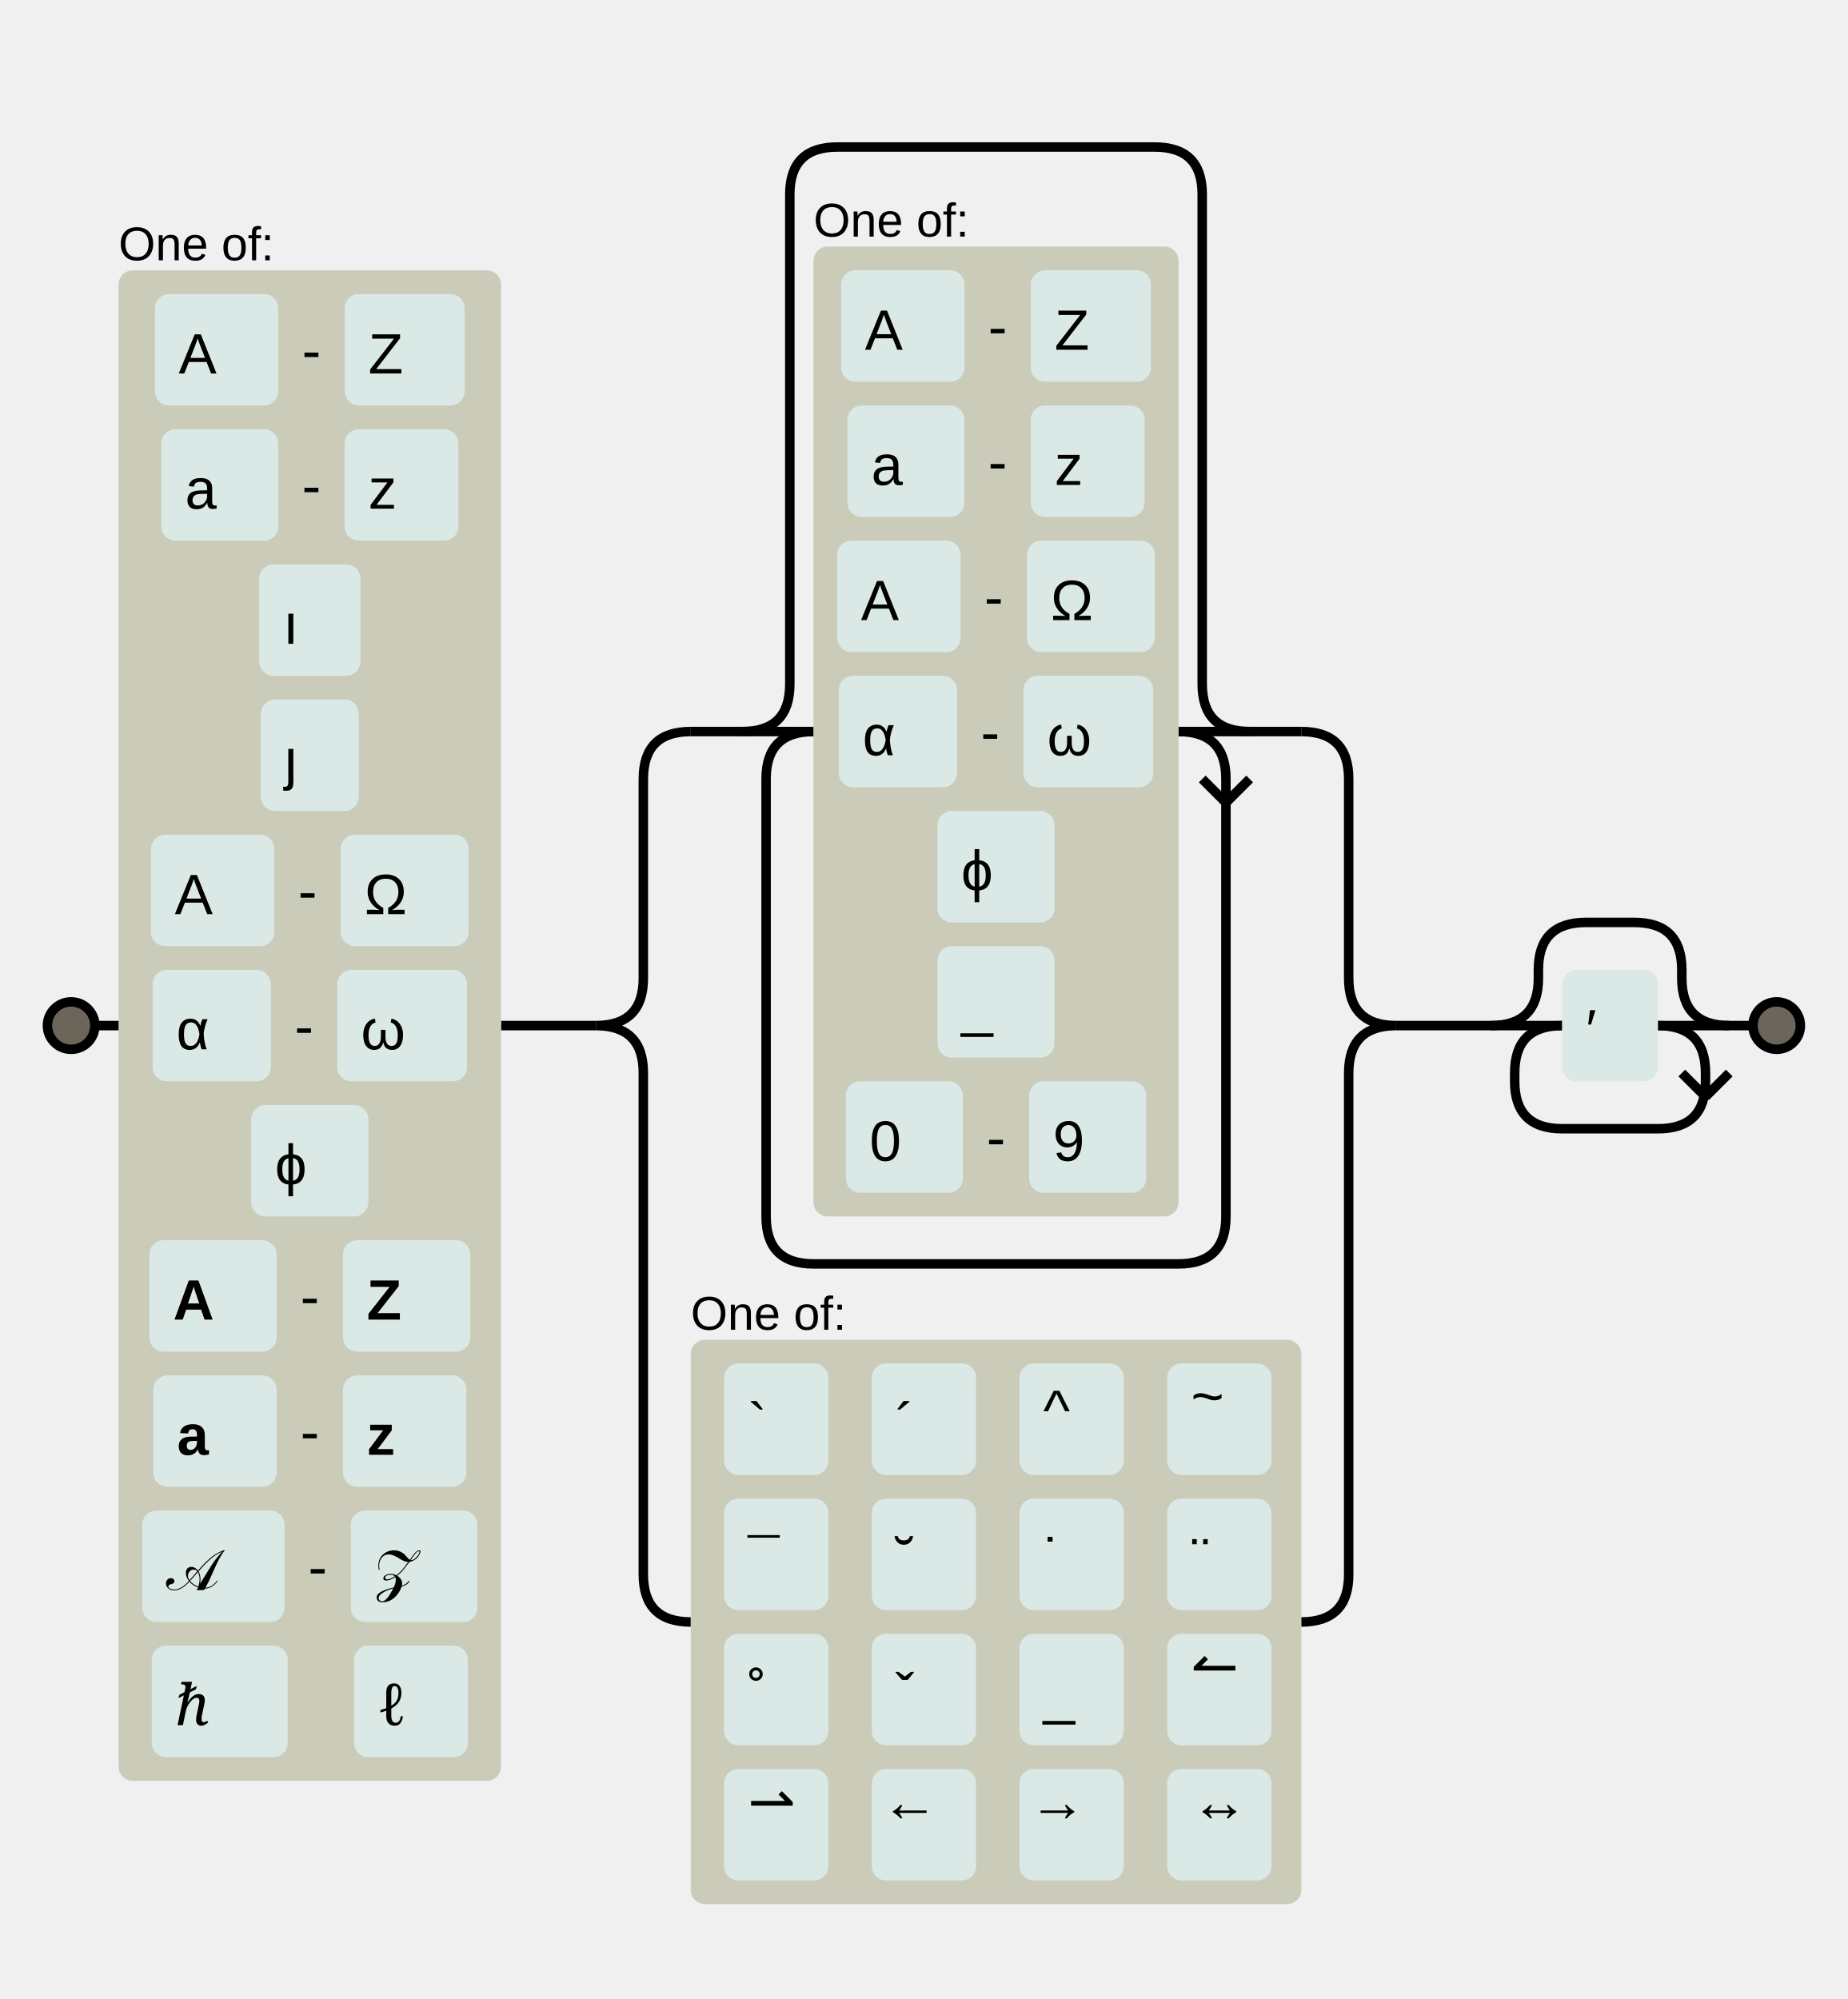
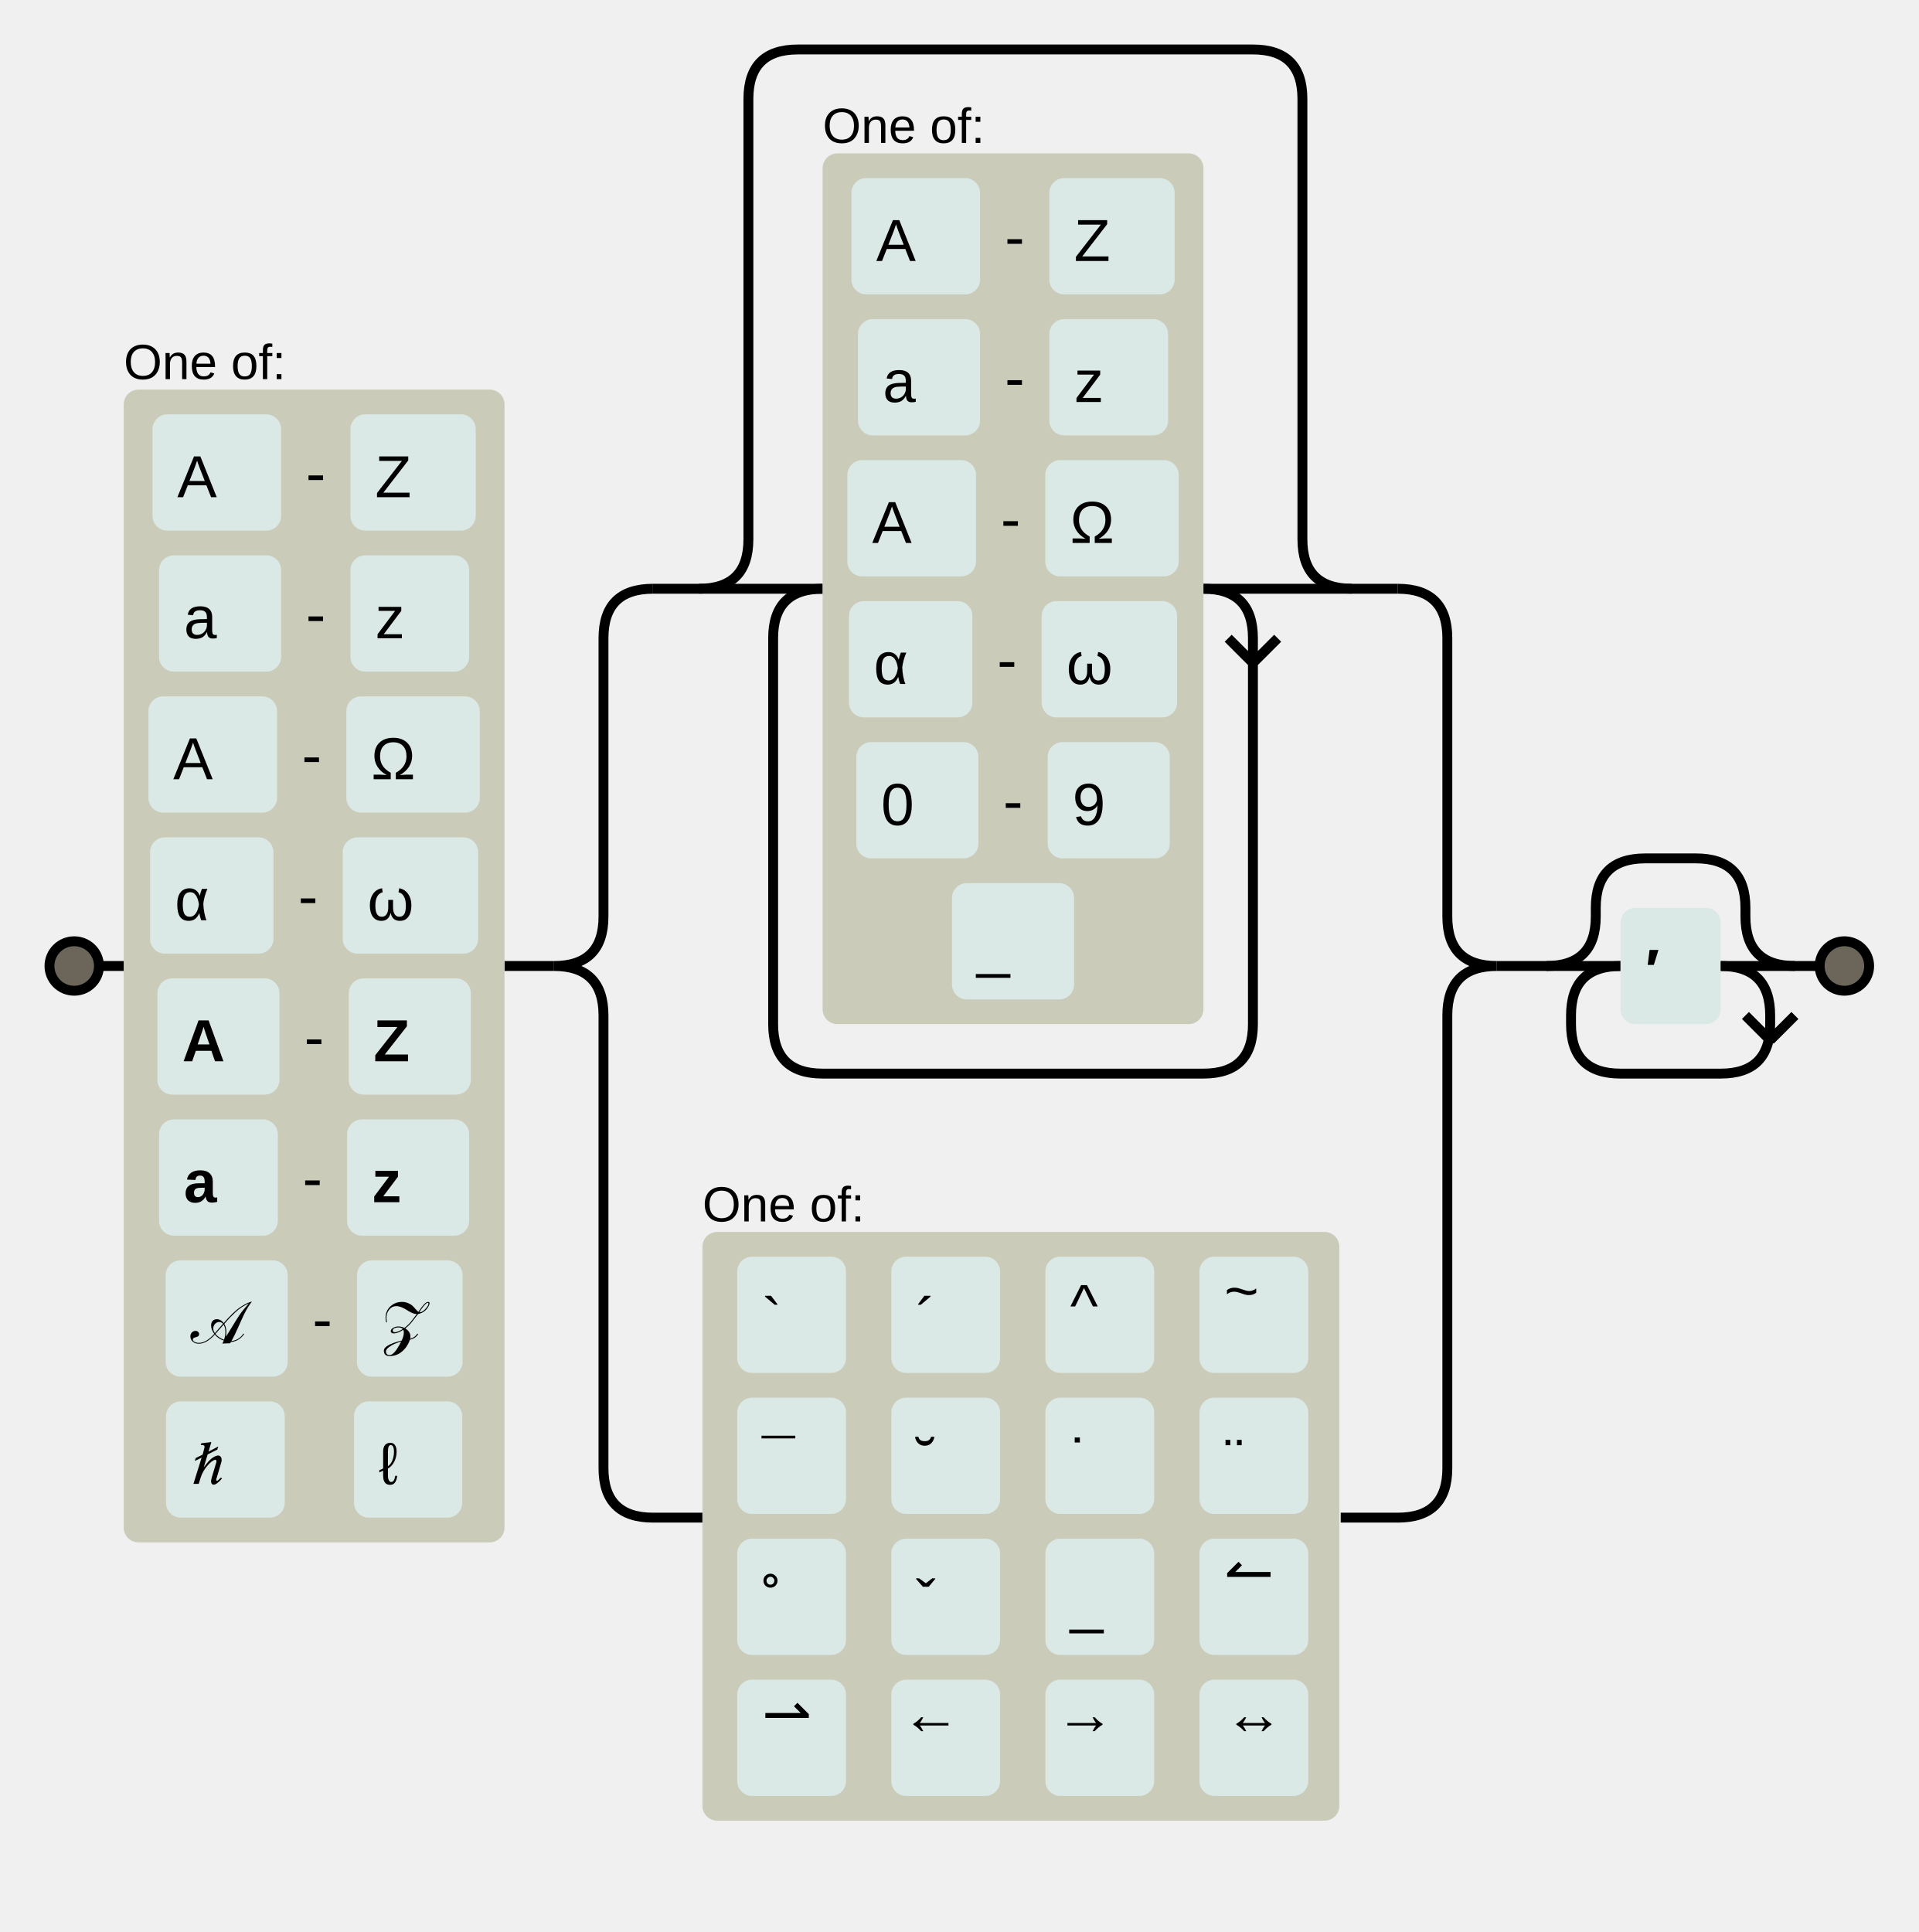
- <svg xmlns="http://www.w3.org/2000/svg" version="1.1" width="480" height="519.3" viewBox="0 0 389.6 421.5">
+ <svg xmlns="http://www.w3.org/2000/svg" width="426.543" height="429.55" viewBox="0 0 387.766 390.5" style="background-color:#fff">
  <defs>
-     <style type="text/css">svg {
-             background-color: #fff; }
-           
-           .root text,
-           .root tspan {
-             font: 12px Arial; }
-           
-           .root path {
-             fill-opacity: 0;
-             stroke-width: 2px;
-             stroke: #000; }
-           
-           .root circle {
-             fill: #6b6659;
-             stroke-width: 2px;
-             stroke: #000; }
-           
-           .anchor text, .any-character text {
-             fill: #fff; }
-           
-           .anchor rect, .any-character rect {
-             fill: #6b6659; }
-           
-           .escape text, .charset-escape text, .literal text {
-             fill: #000; }
-           
-           .escape rect, .charset-escape rect {
-             fill: #bada55; }
-           
-           .literal rect {
-             fill: #dae9e5; }
-           
-           .charset .charset-box {
-             fill: #cbcbba; }
-           
-           .subexp .subexp-label tspan,
-           .charset .charset-label tspan,
-           .match-fragment .repeat-label tspan {
-             font-size: 10px; }
-           
-           .repeat-label {
-             cursor: help; }
-           
-           .subexp .subexp-label tspan,
-           .charset .charset-label tspan {
-             dominant-baseline: text-after-edge; }
-           
-           .subexp .subexp-box {
-             stroke: #908c83;
-             stroke-dasharray: 6,2;
-             stroke-width: 2px;
-             fill-opacity: 0; }
-           
-           .quote {
-             fill: #908c83; }
-           </style>
+     <style>.root text,.root tspan{font:12px Arial}.root circle,.root path{stroke-width:2px;stroke:#000}.root path{fill-opacity:0}.root circle{fill:#6b6659}.literal text{fill:#000}.literal rect{fill:#dae9e5}.charset .charset-box{fill:#cbcbba}.charset .charset-label tspan{font-size:10px;dominant-baseline:text-after-edge}</style>
  </defs>
-   <g transform="matrix(1,0,0,1,15,10)" class="root">
-     <g transform="matrix(1,0,0,1,10,0)" class="regexp match">
-       <path d="M80.641,206.25H100.641M269.359,206.25H304.359" />
-       <g transform="matrix(1,0,0,1,0,36)" class="match-fragment charset">
-         <rect rx="3" ry="3" class="charset-box" transform="matrix(1,0,0,1,0,11)" width="80.641" height="318.5" />
-         <text x="0" y="0" transform="matrix(1,0,0,1,0,11)" class="charset-label">
+   <g transform="translate(15 10)" class="root">
+     <g class="regexp match">
+       <path d="M86.969 185.25h10m190.547 0h25" />
+       <g transform="translate(10 57.75)" class="match-fragment subexp regexp match charset">
+         <rect rx="3" ry="3" class="charset-box" transform="translate(0 11)" width="76.969" height="233" />
+         <text transform="translate(0 11)" class="charset-label">
          <tspan>One of:</tspan>
        </text>
-         <g transform="matrix(1,0,0,1,5,16)">
-           <g transform="matrix(1,0,0,1,2.6641,0)" class="charset-range">
-             <text x="0" y="0" transform="matrix(1,0,0,1,31,16)">-</text>
-             <g transform="matrix(1,0,0,1,0,0)" class="literal">
-               <g class="label">
-                 <rect width="26" height="23.5" rx="3" ry="3" />
-                 <text x="0" y="0" transform="matrix(1,0,0,1,5,16.75)">
-                   <tspan> A</tspan>
-                 </text>
-               </g>
-             </g>
-             <g transform="matrix(1,0,0,1,40,0)" class="literal">
-               <g class="label">
-                 <rect width="25.312" height="23.5" rx="3" ry="3" />
-                 <text x="0" y="0" transform="matrix(1,0,0,1,5,16.75)">
-                   <tspan> Z</tspan>
-                 </text>
-               </g>
-             </g>
-           </g>
-           <g transform="matrix(1,0,0,1,4,28.5)" class="charset-range">
-             <text x="0" y="0" transform="matrix(1,0,0,1,29.6563,16)">-</text>
-             <g transform="matrix(1,0,0,1,0,0)" class="literal">
-               <g class="label">
-                 <rect width="24.656" height="23.5" rx="3" ry="3" />
-                 <text x="0" y="0" transform="matrix(1,0,0,1,5,16.75)">
-                   <tspan> a</tspan>
-                 </text>
-               </g>
-             </g>
-             <g transform="matrix(1,0,0,1,38.6563,0)" class="literal">
-               <g class="label">
-                 <rect width="23.984" height="23.5" rx="3" ry="3" />
-                 <text x="0" y="0" transform="matrix(1,0,0,1,5,16.75)">
-                   <tspan> z</tspan>
-                 </text>
-               </g>
-             </g>
-           </g>
-           <g transform="matrix(1,0,0,1,24.6563,57)" class="literal">
-             <g class="label">
-               <rect width="21.328" height="23.5" rx="3" ry="3" />
-               <text x="0" y="0" transform="matrix(1,0,0,1,5,16.75)">
-                 <tspan> ı</tspan>
-               </text>
-             </g>
-           </g>
-           <g transform="matrix(1,0,0,1,24.9922,85.5)" class="literal">
-             <g class="label">
-               <rect width="20.656" height="23.5" rx="3" ry="3" />
-               <text x="0" y="0" transform="matrix(1,0,0,1,5,16.75)">
-                 <tspan> ȷ</tspan>
-               </text>
-             </g>
-           </g>
-           <g transform="matrix(1,0,0,1,1.8438,114)" class="charset-range">
-             <text x="0" y="0" transform="matrix(1,0,0,1,31,16)">-</text>
-             <g transform="matrix(1,0,0,1,0,0)" class="literal">
-               <g class="label">
-                 <rect width="26" height="23.5" rx="3" ry="3" />
-                 <text x="0" y="0" transform="matrix(1,0,0,1,5,16.75)">
-                   <tspan> Α</tspan>
-                 </text>
-               </g>
-             </g>
-             <g transform="matrix(1,0,0,1,40,0)" class="literal">
-               <g class="label">
-                 <rect width="26.953" height="23.5" rx="3" ry="3" />
-                 <text x="0" y="0" transform="matrix(1,0,0,1,5,16.75)">
-                   <tspan> Ω</tspan>
-                 </text>
-               </g>
-             </g>
-           </g>
-           <g transform="matrix(1,0,0,1,2.1797,142.5)" class="charset-range">
-             <text x="0" y="0" transform="matrix(1,0,0,1,29.9219,16)">-</text>
-             <g transform="matrix(1,0,0,1,0,0)" class="literal">
-               <g class="label">
-                 <rect width="24.922" height="23.5" rx="3" ry="3" />
-                 <text x="0" y="0" transform="matrix(1,0,0,1,5,16.75)">
-                   <tspan> α</tspan>
-                 </text>
-               </g>
-             </g>
-             <g transform="matrix(1,0,0,1,38.9219,0)" class="literal">
-               <g class="label">
-                 <rect width="27.359" height="23.5" rx="3" ry="3" />
-                 <text x="0" y="0" transform="matrix(1,0,0,1,5,16.75)">
-                   <tspan> ω</tspan>
-                 </text>
-               </g>
-             </g>
-           </g>
-           <g transform="matrix(1,0,0,1,22.9688,171)" class="literal">
-             <g class="label">
-               <rect width="24.703" height="23.5" rx="3" ry="3" />
-               <text x="0" y="0" transform="matrix(1,0,0,1,5,16.75)">
-                 <tspan> ϕ</tspan>
-               </text>
-             </g>
-           </g>
-           <g transform="matrix(1,0,0,1,1.4922,199.5)" class="charset-range">
-             <text x="0" y="0" transform="matrix(1,0,0,1,31.8281,16)">-</text>
-             <g transform="matrix(1,0,0,1,0,0)" class="literal">
-               <g class="label">
-                 <rect width="26.828" height="23.5" rx="3" ry="3" />
-                 <text x="0" y="0" transform="matrix(1,0,0,1,5,16.75)">
-                   <tspan style="font-weight:bold;"> A</tspan>
-                 </text>
-               </g>
-             </g>
-             <g transform="matrix(1,0,0,1,40.8281,0)" class="literal">
-               <g class="label">
-                 <rect width="26.828" height="23.5" rx="3" ry="3" />
-                 <text x="0" y="0" transform="matrix(1,0,0,1,5,16.75)">
-                   <tspan style="font-weight:bold;"> Z</tspan>
-                 </text>
-               </g>
-             </g>
-           </g>
-           <g transform="matrix(1,0,0,1,2.3203,228)" class="charset-range">
-             <text x="0" y="0" transform="matrix(1,0,0,1,31,16)">-</text>
-             <g transform="matrix(1,0,0,1,0,0)" class="literal">
-               <g class="label">
-                 <rect width="26" height="23.5" rx="3" ry="3" />
-                 <text x="0" y="0" transform="matrix(1,0,0,1,5,16.75)">
-                   <tspan style="font-weight:bold;"> a</tspan>
-                 </text>
-               </g>
-             </g>
-             <g transform="matrix(1,0,0,1,40,0)" class="literal">
-               <g class="label">
-                 <rect width="26" height="23.5" rx="3" ry="3" />
-                 <text x="0" y="0" transform="matrix(1,0,0,1,5,16.75)">
-                   <tspan style="font-weight:bold;"> z</tspan>
-                 </text>
-               </g>
-             </g>
-           </g>
-           <g transform="matrix(1,0,0,1,0,256.5)" class="charset-range">
-             <text x="0" y="0" transform="matrix(1,0,0,1,34.9844,16)">-</text>
-             <g transform="matrix(1,0,0,1,0,0)" class="literal">
-               <g class="label">
-                 <rect width="29.984" height="23.5" rx="3" ry="3" />
-                 <text x="0" y="0" transform="matrix(1,0,0,1,5,16.75)">
-                   <tspan style="font-family: Cambria;"> 𝒜</tspan>
-                 </text>
-               </g>
-             </g>
-             <g transform="matrix(1,0,0,1,43.9844,0)" class="literal">
-               <g class="label">
-                 <rect width="26.656" height="23.5" rx="3" ry="3" />
-                 <text x="0" y="0" transform="matrix(1,0,0,1,5,16.75)">
-                   <tspan style="font-family: Cambria;"> 𝒵</tspan>
-                 </text>
-               </g>
-             </g>
-           </g>
-           <g transform="matrix(1,0,0,1,2,285)" class="charset-range">
-             <g transform="matrix(1,0,0,1,0,0)" class="literal">
-               <g class="label">
-                 <rect width="28.656" height="23.5" rx="3" ry="3" />
-                 <text x="0" y="0" transform="matrix(1,0,0,1,5,16.75)">
-                   <tspan style="font-family: Cambria;"> ℏ</tspan>
-                 </text>
-               </g>
-             </g>
-             <g transform="matrix(1,0,0,1,42.6563,0)" class="literal">
-               <g class="label">
-                 <rect width="23.984" height="23.5" rx="3" ry="3" />
-                 <text x="0" y="0" transform="matrix(1,0,0,1,5,16.75)">
-                   <tspan style="font-family: Cambria;"> ℓ</tspan>
-                 </text>
-               </g>
+         <g class="charset-range">
+           <text transform="translate(36.82 32)">-</text>
+           <g class="literal">
+             <g class="label" transform="translate(5.82 16)">
+               <rect width="26" height="23.5" rx="3" ry="3" />
+               <text transform="translate(5 16.75)">
+                 <tspan> A</tspan>
+               </text>
+             </g>
+           </g>
+           <g class="literal">
+             <g class="label" transform="translate(45.82 16)">
+               <rect width="25.328" height="23.5" rx="3" ry="3" />
+               <text transform="translate(5 16.75)">
+                 <tspan> Z</tspan>
+               </text>
+             </g>
+           </g>
+         </g>
+         <g class="charset-range">
+           <text transform="translate(36.82 60.5)">-</text>
+           <g class="literal">
+             <g class="label" transform="translate(7.148 44.5)">
+               <rect width="24.672" height="23.5" rx="3" ry="3" />
+               <text transform="translate(5 16.75)">
+                 <tspan> a</tspan>
+               </text>
+             </g>
+           </g>
+           <g class="literal">
+             <g class="label" transform="translate(45.82 44.5)">
+               <rect width="24" height="23.5" rx="3" ry="3" />
+               <text transform="translate(5 16.75)">
+                 <tspan> z</tspan>
+               </text>
+             </g>
+           </g>
+         </g>
+         <g class="charset-range">
+           <text transform="translate(36 89)">-</text>
+           <g class="literal">
+             <g class="label" transform="translate(5 73)">
+               <rect width="26" height="23.5" rx="3" ry="3" />
+               <text transform="translate(5 16.75)">
+                 <tspan> Α</tspan>
+               </text>
+             </g>
+           </g>
+           <g class="literal">
+             <g class="label" transform="translate(45 73)">
+               <rect width="26.969" height="23.5" rx="3" ry="3" />
+               <text transform="translate(5 16.75)">
+                 <tspan> Ω</tspan>
+               </text>
+             </g>
+           </g>
+         </g>
+         <g class="charset-range">
+           <text transform="translate(35.266 117.5)">-</text>
+           <g class="literal">
+             <g class="label" transform="translate(5.328 101.5)">
+               <rect width="24.938" height="23.5" rx="3" ry="3" />
+               <text transform="translate(5 16.75)">
+                 <tspan> α</tspan>
+               </text>
+             </g>
+           </g>
+           <g class="literal">
+             <g class="label" transform="translate(44.266 101.5)">
+               <rect width="27.375" height="23.5" rx="3" ry="3" />
+               <text transform="translate(5 16.75)">
+                 <tspan> ω</tspan>
+               </text>
+             </g>
+           </g>
+         </g>
+         <g class="charset-range">
+           <text transform="translate(36.484 146)">-</text>
+           <g class="literal">
+             <g class="label" transform="translate(6.813 130)">
+               <rect width="24.672" height="23.5" rx="3" ry="3" />
+               <text transform="translate(5 16.75)">
+                 <tspan style="font-weight:700"> A</tspan>
+               </text>
+             </g>
+           </g>
+           <g class="literal">
+             <g class="label" transform="translate(45.484 130)">
+               <rect width="24.672" height="23.5" rx="3" ry="3" />
+               <text transform="translate(5 16.75)">
+                 <tspan style="font-weight:700"> Z</tspan>
+               </text>
+             </g>
+           </g>
+         </g>
+         <g class="charset-range">
+           <text transform="translate(36.148 174.5)">-</text>
+           <g class="literal">
+             <g class="label" transform="translate(7.148 158.5)">
+               <rect width="24" height="23.5" rx="3" ry="3" />
+               <text transform="translate(5 16.75)">
+                 <tspan style="font-weight:700"> a</tspan>
+               </text>
+             </g>
+           </g>
+           <g class="literal">
+             <g class="label" transform="translate(45.148 158.5)">
+               <rect width="24.672" height="23.5" rx="3" ry="3" />
+               <text transform="translate(5 16.75)">
+                 <tspan style="font-weight:700"> z</tspan>
+               </text>
+             </g>
+           </g>
+         </g>
+         <g class="charset-range">
+           <text transform="translate(38.148 203)">-</text>
+           <g class="literal">
+             <g class="label" transform="translate(8.476 187)">
+               <rect width="24.672" height="23.5" rx="3" ry="3" />
+               <text transform="translate(5 16.75)">
+                 <tspan style="font-family:Cambria">𝒜</tspan>
+               </text>
+             </g>
+           </g>
+           <g class="literal">
+             <g class="label" transform="translate(47.148 187)">
+               <rect width="21.344" height="23.5" rx="3" ry="3" />
+               <text transform="translate(5 16.75)">
+                 <tspan style="font-family:Cambria">𝒵</tspan>
+               </text>
+             </g>
+           </g>
+         </g>
+         <g class="charset-range">
+           <g class="literal">
+             <g class="label" transform="translate(8.547 215.5)">
+               <rect width="24" height="23.5" rx="3" ry="3" />
+               <text transform="translate(5 16.75)">
+                 <tspan> ℏ</tspan>
+               </text>
+             </g>
+           </g>
+           <g class="literal">
+             <g class="label" transform="translate(46.547 215.5)">
+               <rect width="21.875" height="23.5" rx="3" ry="3" />
+               <text transform="translate(5 16.75)">
+                 <tspan> ℓ</tspan>
+               </text>
            </g>
          </g>
        </g>
      </g>
-       <g transform="matrix(1,0,0,1,90.6407,0)" class="match-fragment subexp">
-         <g transform="matrix(1,0,0,1,10,21)" class="regexp">
-           <path d="M10,133.25q0,-10 10,-10M158.719,133.25q0,-10 -10,-10M10,301q0,10 10,10M158.719,301q0,10 -10,10M0,185.25q10,0 10,-10V133.25M168.719,185.25q-10,0 -10,-10V133.25M0,185.25q10,0 10,10V301M168.719,185.25q-10,0 -10,10V301" />
-           <g transform="matrix(1,0,0,1,20,0)" class="regexp-matches">
-             <path d="M0,123.25h25.883M102.836,123.25H128.719M0,311h0M128.719,311H128.719" />
-             <g transform="matrix(1,0,0,1,10.8828,0)" class="match match-fragment">
-               <path d="M0,123.25q10,0 10,-10v-103.25q0,-10 10,-10h66.953q10,0 10,10v103.25q0,10 10,10M15,123.25q-10,0 -10,10v92.25q0,10 10,10h76.953q10,0 10,-10v-92.25q0,-10 -10,-10M101.953,138.25l5,-5m-5,5l-5,-5" />
-               <g transform="matrix(1,0,0,1,15,10)" class="charset">
-                 <rect rx="3" ry="3" class="charset-box" transform="matrix(1,0,0,1,0,11)" width="76.953" height="204.5" />
-                 <text x="0" y="0" transform="matrix(1,0,0,1,0,11)" class="charset-label">
+       <g class="match-fragment subexp regexp">
+         <path d="M106.969 119q0-10 10-10m160.547 10q0-10-10-10M106.969 286.75q0 10 10 10m160.547-10q0 10-10 10M96.969 185.25q10 0 10-10V119m180.547 66.25q-10 0-10-10V119M96.969 185.25q10 0 10 10v91.5m180.547-101.5q-10 0-10 10v91.5M116.969 296.75h10zM255.969 296.75h12z" />
+         <g class="regexp-matches">
+           <path d="M116.969 109h34.289m76.969 0h39.289m0 187.75" />
+           <g class="match match-fragment">
+             <path d="M126.258 109q10 0 10-10V10q0-10 10-10h91.969q10 0 10 10v89q0 10 10 10" />
+             <g class="subexp regexp match match-fragment">
+               <path d="M151.258 109q-10 0-10 10v78q0 10 10 10h76.969q10 0 10-10v-78q0-10-10-10m10 15l5-5m-5 5l-5-5" />
+               <g transform="translate(151.258 10)" class="charset">
+                 <rect rx="3" ry="3" class="charset-box" transform="translate(0 11)" width="76.969" height="176" />
+                 <text transform="translate(0 11)" class="charset-label">
                  <tspan>One of:</tspan>
                </text>
-                 <g transform="matrix(1,0,0,1,5,16)">
-                   <g transform="matrix(1,0,0,1,0.8203,0)" class="charset-range">
-                     <text x="0" y="0" transform="matrix(1,0,0,1,31,16)">-</text>
-                     <g transform="matrix(1,0,0,1,0,0)" class="literal">
-                       <g class="label">
-                         <rect width="26" height="23.5" rx="3" ry="3" />
-                         <text x="0" y="0" transform="matrix(1,0,0,1,5,16.75)">
-                           <tspan> A</tspan>
-                         </text>
-                       </g>
-                     </g>
-                     <g transform="matrix(1,0,0,1,40,0)" class="literal">
-                       <g class="label">
-                         <rect width="25.312" height="23.5" rx="3" ry="3" />
-                         <text x="0" y="0" transform="matrix(1,0,0,1,5,16.75)">
-                           <tspan> Z</tspan>
-                         </text>
-                       </g>
-                     </g>
-                   </g>
-                   <g transform="matrix(1,0,0,1,2.1562,28.5)" class="charset-range">
-                     <text x="0" y="0" transform="matrix(1,0,0,1,29.6563,16)">-</text>
-                     <g transform="matrix(1,0,0,1,0,0)" class="literal">
-                       <g class="label">
-                         <rect width="24.656" height="23.5" rx="3" ry="3" />
-                         <text x="0" y="0" transform="matrix(1,0,0,1,5,16.75)">
-                           <tspan> a</tspan>
-                         </text>
-                       </g>
-                     </g>
-                     <g transform="matrix(1,0,0,1,38.6563,0)" class="literal">
-                       <g class="label">
-                         <rect width="23.984" height="23.5" rx="3" ry="3" />
-                         <text x="0" y="0" transform="matrix(1,0,0,1,5,16.75)">
-                           <tspan> z</tspan>
-                         </text>
-                       </g>
-                     </g>
-                   </g>
-                   <g transform="matrix(1,0,0,1,0,57)" class="charset-range">
-                     <text x="0" y="0" transform="matrix(1,0,0,1,31,16)">-</text>
-                     <g transform="matrix(1,0,0,1,0,0)" class="literal">
-                       <g class="label">
-                         <rect width="26" height="23.5" rx="3" ry="3" />
-                         <text x="0" y="0" transform="matrix(1,0,0,1,5,16.75)">
-                           <tspan> Α</tspan>
-                         </text>
-                       </g>
-                     </g>
-                     <g transform="matrix(1,0,0,1,40,0)" class="literal">
-                       <g class="label">
-                         <rect width="26.953" height="23.5" rx="3" ry="3" />
-                         <text x="0" y="0" transform="matrix(1,0,0,1,5,16.75)">
-                           <tspan> Ω</tspan>
-                         </text>
-                       </g>
-                     </g>
-                   </g>
-                   <g transform="matrix(1,0,0,1,0.3359,85.5)" class="charset-range">
-                     <text x="0" y="0" transform="matrix(1,0,0,1,29.9219,16)">-</text>
-                     <g transform="matrix(1,0,0,1,0,0)" class="literal">
-                       <g class="label">
-                         <rect width="24.922" height="23.5" rx="3" ry="3" />
-                         <text x="0" y="0" transform="matrix(1,0,0,1,5,16.75)">
-                           <tspan> α</tspan>
-                         </text>
-                       </g>
-                     </g>
-                     <g transform="matrix(1,0,0,1,38.9219,0)" class="literal">
-                       <g class="label">
-                         <rect width="27.359" height="23.5" rx="3" ry="3" />
-                         <text x="0" y="0" transform="matrix(1,0,0,1,5,16.75)">
-                           <tspan> ω</tspan>
-                         </text>
-                       </g>
-                     </g>
-                   </g>
-                   <g transform="matrix(1,0,0,1,21.125,114)" class="literal">
-                     <g class="label">
-                       <rect width="24.703" height="23.5" rx="3" ry="3" />
-                       <text x="0" y="0" transform="matrix(1,0,0,1,5,16.75)">
-                         <tspan> ϕ</tspan>
-                       </text>
-                     </g>
-                   </g>
-                   <g transform="matrix(1,0,0,1,21.1484,142.5)" class="literal">
-                     <g class="label">
-                       <rect width="24.656" height="23.5" rx="3" ry="3" />
-                       <text x="0" y="0" transform="matrix(1,0,0,1,5,16.75)">
-                         <tspan> _</tspan>
-                       </text>
-                     </g>
-                   </g>
-                   <g transform="matrix(1,0,0,1,1.8203,171)" class="charset-range">
-                     <text x="0" y="0" transform="matrix(1,0,0,1,29.6563,16)">-</text>
-                     <g transform="matrix(1,0,0,1,0,0)" class="literal">
-                       <g class="label">
-                         <rect width="24.656" height="23.5" rx="3" ry="3" />
-                         <text x="0" y="0" transform="matrix(1,0,0,1,5,16.75)">
-                           <tspan> 0</tspan>
-                         </text>
-                       </g>
-                     </g>
-                     <g transform="matrix(1,0,0,1,38.6563,0)" class="literal">
-                       <g class="label">
-                         <rect width="24.656" height="23.5" rx="3" ry="3" />
-                         <text x="0" y="0" transform="matrix(1,0,0,1,5,16.75)">
-                           <tspan> 9</tspan>
-                         </text>
-                       </g>
-                     </g>
-                   </g>
-                 </g>
-               </g>
-             </g>
-             <g transform="matrix(1,0,0,1,0,240.5)" class="match match-fragment charset">
-               <rect rx="3" ry="3" class="charset-box" transform="matrix(1,0,0,1,0,11)" width="128.719" height="119" />
-               <text x="0" y="0" transform="matrix(1,0,0,1,0,11)" class="charset-label">
-                 <tspan>One of:</tspan>
-               </text>
-               <g transform="matrix(1,0,0,1,5,16)">
-                 <g transform="matrix(1,0,0,1,2.031,0)" class="literal">
-                   <g class="label">
-                     <rect width="21.984" height="23.5" rx="3" ry="3" />
-                     <text x="0" y="0" transform="matrix(1,0,0,1,5,16.75)">
-                       <tspan> `</tspan>
-                     </text>
-                   </g>
-                 </g>
-                 <g transform="matrix(1,0,0,1,33.172,0)" class="literal">
-                   <g class="label">
-                     <rect width="21.984" height="23.5" rx="3" ry="3" />
-                     <text x="0" y="0" transform="matrix(1,0,0,1,5,16.75)">
-                       <tspan> ´</tspan>
-                     </text>
-                   </g>
-                 </g>
-                 <g transform="matrix(1,0,0,1,64.313,0)" class="literal">
-                   <g class="label">
-                     <rect width="21.984" height="23.5" rx="3" ry="3" />
-                     <text x="0" y="0" transform="matrix(1,0,0,1,5,14)">
-                       <tspan> ^</tspan>
-                     </text>
-                   </g>
-                 </g>
-                 <g transform="matrix(1,0,0,1,95.453,0)" class="literal">
-                   <g class="label">
-                     <rect width="21.984" height="23.5" rx="3" ry="3" />
-                     <text x="0" y="0" transform="matrix(1,0,0,1,5,11)">
-                       <tspan> ~</tspan>
-                     </text>
-                   </g>
-                 </g>
-                 <g transform="matrix(1,0,0,1,2.031,28.5)" class="literal">
-                   <g class="label">
-                     <rect width="21.984" height="23.5" rx="3" ry="3" />
-                     <text x="0" y="0" transform="matrix(1,0,0,1,5,16.75)">
-                       <tspan> ¯</tspan>
-                     </text>
-                   </g>
-                 </g>
-                 <g transform="matrix(1,0,0,1,33.172,28.5)" class="literal">
-                   <g class="label">
-                     <rect width="21.984" height="23.5" rx="3" ry="3" />
-                     <text x="0" y="0" transform="matrix(1,0,0,1,5,16.75)">
-                       <tspan> ˘</tspan>
-                     </text>
-                   </g>
-                 </g>
-                 <g transform="matrix(1,0,0,1,64.313,28.5)" class="literal">
-                   <g class="label">
-                     <rect width="21.984" height="23.5" rx="3" ry="3" />
-                     <text x="0" y="0" transform="matrix(1,0,0,1,5,16.75)">
-                       <tspan> ˙</tspan>
-                     </text>
-                   </g>
-                 </g>
-                 <g transform="matrix(1,0,0,1,95.453,28.5)" class="literal">
-                   <g class="label">
-                     <rect width="21.984" height="23.5" rx="3" ry="3" />
-                     <text x="0" y="0" transform="matrix(1,0,0,1,5,16.75)">
-                       <tspan> ¨</tspan>
-                     </text>
-                   </g>
-                 </g>
-                 <g transform="matrix(1,0,0,1,2.031,57)" class="literal">
-                   <g class="label">
-                     <rect width="21.984" height="23.5" rx="3" ry="3" />
-                     <text x="0" y="0" transform="matrix(1,0,0,1,5,16.75)">
-                       <tspan> ˚</tspan>
-                     </text>
-                   </g>
-                 </g>
-                 <g transform="matrix(1,0,0,1,33.172,57)" class="literal">
-                   <g class="label">
-                     <rect width="21.984" height="23.5" rx="3" ry="3" />
-                     <text x="0" y="0" transform="matrix(1,0,0,1,5,16.75)">
-                       <tspan> ˇ</tspan>
-                     </text>
-                   </g>
-                 </g>
-                 <g transform="matrix(1,0,0,1,64.313,57)" class="literal">
-                   <g class="label">
-                     <rect width="21.984" height="23.5" rx="3" ry="3" />
-                     <text x="0" y="0" transform="matrix(1,0,0,1,5,16.75)">
+                 <g class="charset-range">
+                   <text transform="translate(36.82 32)">-</text>
+                   <g class="literal">
+                     <g class="label" transform="translate(5.82 16)">
+                       <rect width="26" height="23.5" rx="3" ry="3" />
+                       <text transform="translate(5 16.75)">
+                         <tspan> A</tspan>
+                       </text>
+                     </g>
+                   </g>
+                   <g class="literal">
+                     <g class="label" transform="translate(45.82 16)">
+                       <rect width="25.328" height="23.5" rx="3" ry="3" />
+                       <text transform="translate(5 16.75)">
+                         <tspan> Z</tspan>
+                       </text>
+                     </g>
+                   </g>
+                 </g>
+                 <g class="charset-range">
+                   <text transform="translate(36.82 60.5)">-</text>
+                   <g class="literal">
+                     <g class="label" transform="translate(7.148 44.5)">
+                       <rect width="24.672" height="23.5" rx="3" ry="3" />
+                       <text transform="translate(5 16.75)">
+                         <tspan> a</tspan>
+                       </text>
+                     </g>
+                   </g>
+                   <g class="literal">
+                     <g class="label" transform="translate(45.82 44.5)">
+                       <rect width="24" height="23.5" rx="3" ry="3" />
+                       <text transform="translate(5 16.75)">
+                         <tspan> z</tspan>
+                       </text>
+                     </g>
+                   </g>
+                 </g>
+                 <g class="charset-range">
+                   <text transform="translate(36 89)">-</text>
+                   <g class="literal">
+                     <g class="label" transform="translate(5 73)">
+                       <rect width="26" height="23.5" rx="3" ry="3" />
+                       <text transform="translate(5 16.75)">
+                         <tspan> Α</tspan>
+                       </text>
+                     </g>
+                   </g>
+                   <g class="literal">
+                     <g class="label" transform="translate(45 73)">
+                       <rect width="26.969" height="23.5" rx="3" ry="3" />
+                       <text transform="translate(5 16.75)">
+                         <tspan> Ω</tspan>
+                       </text>
+                     </g>
+                   </g>
+                 </g>
+                 <g class="charset-range">
+                   <text transform="translate(35.266 117.5)">-</text>
+                   <g class="literal">
+                     <g class="label" transform="translate(5.328 101.5)">
+                       <rect width="24.938" height="23.5" rx="3" ry="3" />
+                       <text transform="translate(5 16.75)">
+                         <tspan> α</tspan>
+                       </text>
+                     </g>
+                   </g>
+                   <g class="literal">
+                     <g class="label" transform="translate(44.266 101.5)">
+                       <rect width="27.375" height="23.5" rx="3" ry="3" />
+                       <text transform="translate(5 16.75)">
+                         <tspan> ω</tspan>
+                       </text>
+                     </g>
+                   </g>
+                 </g>
+                 <g class="charset-range">
+                   <text transform="translate(36.484 146)">-</text>
+                   <g class="literal">
+                     <g class="label" transform="translate(6.813 130)">
+                       <rect width="24.672" height="23.5" rx="3" ry="3" />
+                       <text transform="translate(5 16.75)">
+                         <tspan> 0</tspan>
+                       </text>
+                     </g>
+                   </g>
+                   <g class="literal">
+                     <g class="label" transform="translate(45.484 130)">
+                       <rect width="24.672" height="23.5" rx="3" ry="3" />
+                       <text transform="translate(5 16.75)">
+                         <tspan> 9</tspan>
+                       </text>
+                     </g>
+                   </g>
+                 </g>
+                 <g class="literal">
+                   <g class="label" transform="translate(26.148 158.5)">
+                     <rect width="24.672" height="23.5" rx="3" ry="3" />
+                     <text transform="translate(5 16.75)">
                      <tspan> _</tspan>
                    </text>
                  </g>
                </g>
-                 <g transform="matrix(1,0,0,1,95.453,57)" class="literal">
-                   <g class="label">
-                     <rect width="21.984" height="23.5" rx="3" ry="3" />
-                     <text x="0" y="0" transform="matrix(1,0,0,1,5,11)">
-                       <tspan> ↼</tspan>
-                     </text>
-                   </g>
-                 </g>
-                 <g transform="matrix(1,0,0,1,2.031,85.5)" class="literal">
-                   <g class="label">
-                     <rect width="21.984" height="23.5" rx="3" ry="3" />
-                     <text x="0" y="0" transform="matrix(1,0,0,1,5,11)">
-                       <tspan>⇀</tspan>
-                     </text>
-                   </g>
-                 </g>
-                 <g transform="matrix(1,0,0,1,33.172,85.5)" class="literal">
-                   <g class="label">
-                     <rect width="21.984" height="23.5" rx="3" ry="3" />
-                     <text x="0" y="0" transform="matrix(1,0,0,1,2,11)">
-                       <tspan> ←</tspan>
-                     </text>
-                   </g>
-                 </g>
-                 <g transform="matrix(1,0,0,1,64.313,85.5)" class="literal">
-                   <g class="label">
-                     <rect width="21.984" height="23.5" rx="3" ry="3" />
-                     <text x="0" y="0" transform="matrix(1,0,0,1,2,11)">
-                       <tspan>→</tspan>
-                     </text>
-                   </g>
-                 </g>
-                 <g transform="matrix(1,0,0,1,95.453,85.5)" class="literal">
-                   <g class="label">
-                     <rect width="21.984" height="23.5" rx="3" ry="3" />
-                     <text x="0" y="0" transform="matrix(1,0,0,1,5,11)">
-                       <tspan>↔</tspan>
-                     </text>
-                   </g>
-                 </g>
+               </g>
+             </g>
+           </g>
+           <g transform="translate(126.969 228)" class="match match-fragment charset">
+             <rect rx="3" ry="3" class="charset-box" transform="translate(0 11)" width="128.719" height="119" />
+             <text transform="translate(0 11)" class="charset-label">
+               <tspan>One of:</tspan>
+             </text>
+             <g class="literal">
+               <g class="label" transform="translate(7.031 16)">
+                 <rect width="21.984" height="23.5" rx="3" ry="3" />
+                 <text transform="translate(5 16.75)">
+                   <tspan> `</tspan>
+                 </text>
+               </g>
+             </g>
+             <g class="literal">
+               <g class="label" transform="translate(38.172 16)">
+                 <rect width="21.984" height="23.5" rx="3" ry="3" />
+                 <text transform="translate(5 16.75)">
+                   <tspan> ´</tspan>
+                 </text>
+               </g>
+             </g>
+             <g class="literal">
+               <g class="label" transform="translate(69.313 16)">
+                 <rect width="21.984" height="23.5" rx="3" ry="3" />
+                 <text transform="translate(5 14)">
+                   <tspan> ^</tspan>
+                 </text>
+               </g>
+             </g>
+             <g class="literal">
+               <g class="label" transform="translate(100.453 16)">
+                 <rect width="21.984" height="23.5" rx="3" ry="3" />
+                 <text transform="translate(5 11)">
+                   <tspan> ~</tspan>
+                 </text>
+               </g>
+             </g>
+             <g class="literal">
+               <g class="label" transform="translate(7.031 44.5)">
+                 <rect width="21.984" height="23.5" rx="3" ry="3" />
+                 <text transform="translate(5 16.75)">
+                   <tspan> ¯</tspan>
+                 </text>
+               </g>
+             </g>
+             <g class="literal">
+               <g class="label" transform="translate(38.172 44.5)">
+                 <rect width="21.984" height="23.5" rx="3" ry="3" />
+                 <text transform="translate(5 16.75)">
+                   <tspan> ˘</tspan>
+                 </text>
+               </g>
+             </g>
+             <g class="literal">
+               <g class="label" transform="translate(69.313 44.5)">
+                 <rect width="21.984" height="23.5" rx="3" ry="3" />
+                 <text transform="translate(5 16.75)">
+                   <tspan> ˙</tspan>
+                 </text>
+               </g>
+             </g>
+             <g class="literal">
+               <g class="label" transform="translate(100.453 44.5)">
+                 <rect width="21.984" height="23.5" rx="3" ry="3" />
+                 <text transform="translate(5 16.75)">
+                   <tspan> ¨</tspan>
+                 </text>
+               </g>
+             </g>
+             <g class="literal">
+               <g class="label" transform="translate(7.031 73)">
+                 <rect width="21.984" height="23.5" rx="3" ry="3" />
+                 <text transform="translate(5 16.75)">
+                   <tspan> ˚</tspan>
+                 </text>
+               </g>
+             </g>
+             <g class="literal">
+               <g class="label" transform="translate(38.172 73)">
+                 <rect width="21.984" height="23.5" rx="3" ry="3" />
+                 <text transform="translate(5 16.75)">
+                   <tspan> ˇ</tspan>
+                 </text>
+               </g>
+             </g>
+             <g class="literal">
+               <g class="label" transform="translate(69.313 73)">
+                 <rect width="21.984" height="23.5" rx="3" ry="3" />
+                 <text transform="translate(5 16.75)">
+                   <tspan> _</tspan>
+                 </text>
+               </g>
+             </g>
+             <g class="literal">
+               <g class="label" transform="translate(100.453 73)">
+                 <rect width="21.984" height="23.5" rx="3" ry="3" />
+                 <text transform="translate(5 11)">
+                   <tspan>↼</tspan>
+                 </text>
+               </g>
+             </g>
+             <g class="literal">
+               <g class="label" transform="translate(7.031 101.5)">
+                 <rect width="21.984" height="23.5" rx="3" ry="3" />
+                 <text transform="translate(5 11)">
+                   <tspan>⇀</tspan>
+                 </text>
+               </g>
+             </g>
+             <g class="literal">
+               <g class="label" transform="translate(38.172 101.5)">
+                 <rect width="21.984" height="23.5" rx="3" ry="3" />
+                 <text transform="translate(2 11)">
+                   <tspan> ←</tspan>
+                 </text>
+               </g>
+             </g>
+             <g class="literal">
+               <g class="label" transform="translate(69.313 101.5)">
+                 <rect width="21.984" height="23.5" rx="3" ry="3" />
+                 <text transform="translate(2 11)">
+                   <tspan> →</tspan>
+                 </text>
+               </g>
+             </g>
+             <g class="literal">
+               <g class="label" transform="translate(100.453 101.5)">
+                 <rect width="21.984" height="23.5" rx="3" ry="3" />
+                 <text transform="translate(5 11)">
+                   <tspan>↔</tspan>
+                 </text>
              </g>
            </g>
          </g>
        </g>
      </g>
-       <g transform="matrix(1,0,0,1,289.3594,184.5)" class="match-fragment">
-         <path d="M0,21.75q10,0 10,-10v-1.75q0,-10 10,-10h10.234q10,0 10,10v1.75q0,10 10,10M15,21.75q-10,0 -10,10v1.75q0,10 10,10h20.234q10,0 10,-10v-1.75q0,-10 -10,-10M45.234,36.75l5,-5m-5,5l-5,-5" />
-         <g transform="matrix(1,0,0,1,15,10)" class="literal">
-           <g class="label">
-             <rect width="20.234" height="23.5" rx="3" ry="3" />
-             <text x="0" y="0" transform="matrix(1,0,0,1,5,16.75)">
-               <tspan> ′</tspan>
+       <g class="match-fragment">
+         <path d="M297.516 185.25q10 0 10-10v-1.75q0-10 10-10h10.25q10 0 10 10v1.75q0 10 10 10m-35.25 0q-10 0-10 10V197q0 10 10 10h20.25q10 0 10-10v-1.75q0-10-10-10m10 15l5-5m-5 5l-5-5" />
+         <g class="literal">
+           <g class="label" transform="translate(312.516 173.5)">
+             <rect width="20.25" height="23.5" rx="3" ry="3" />
+             <text transform="translate(5 16.75)">
+               <tspan style="font-weight:700"> ′</tspan>
            </text>
          </g>
        </g>
      </g>
    </g>
-     <path d="M10,206.25H0M334.594,206.25H359.594" />
-     <circle cx="0" cy="206.25" r="5" />
-     <circle cx="359.594" cy="206.25" r="5" />
+     <path d="M10 185.25H0m332.766 0h25" />
+     <circle cy="185.25" r="5" />
+     <circle cx="357.766" cy="185.25" r="5" />
  </g>
</svg>
